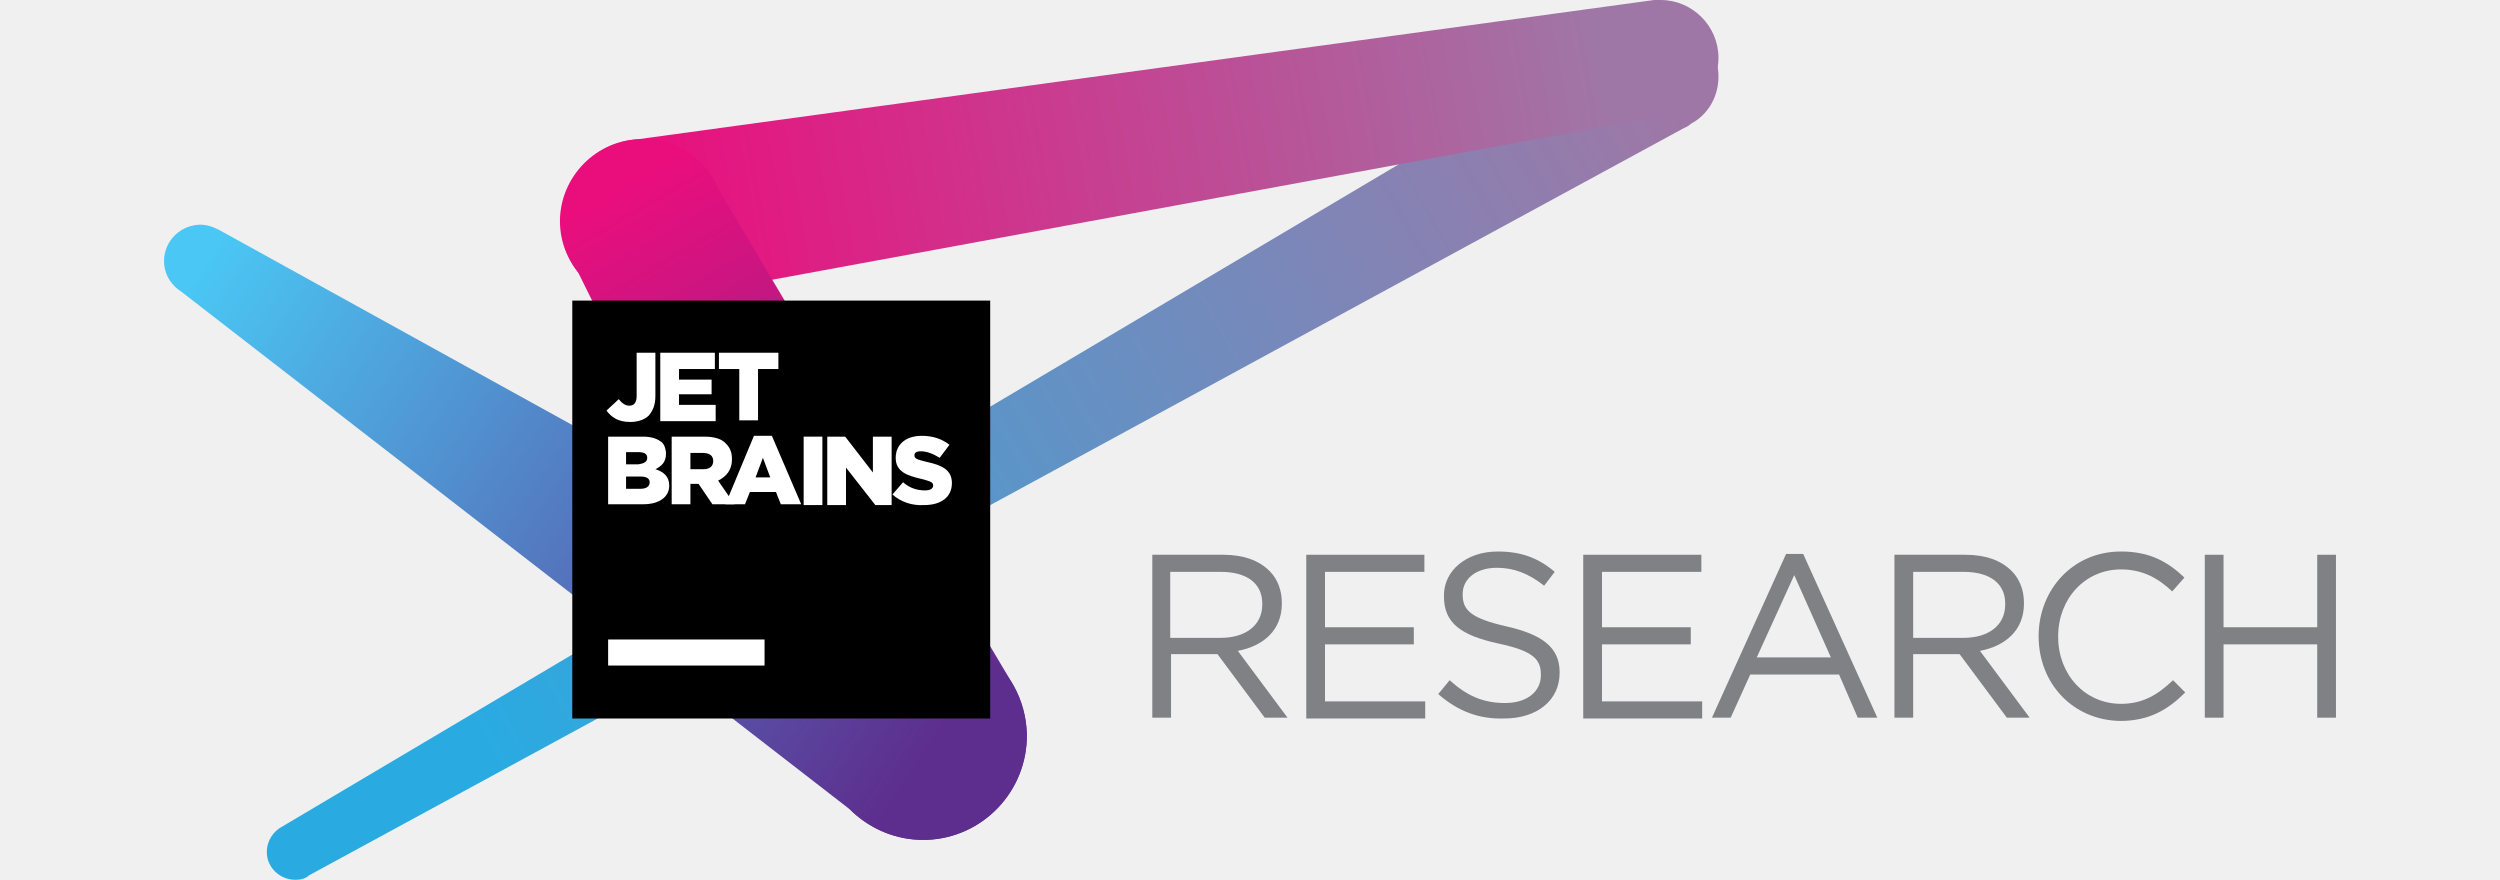
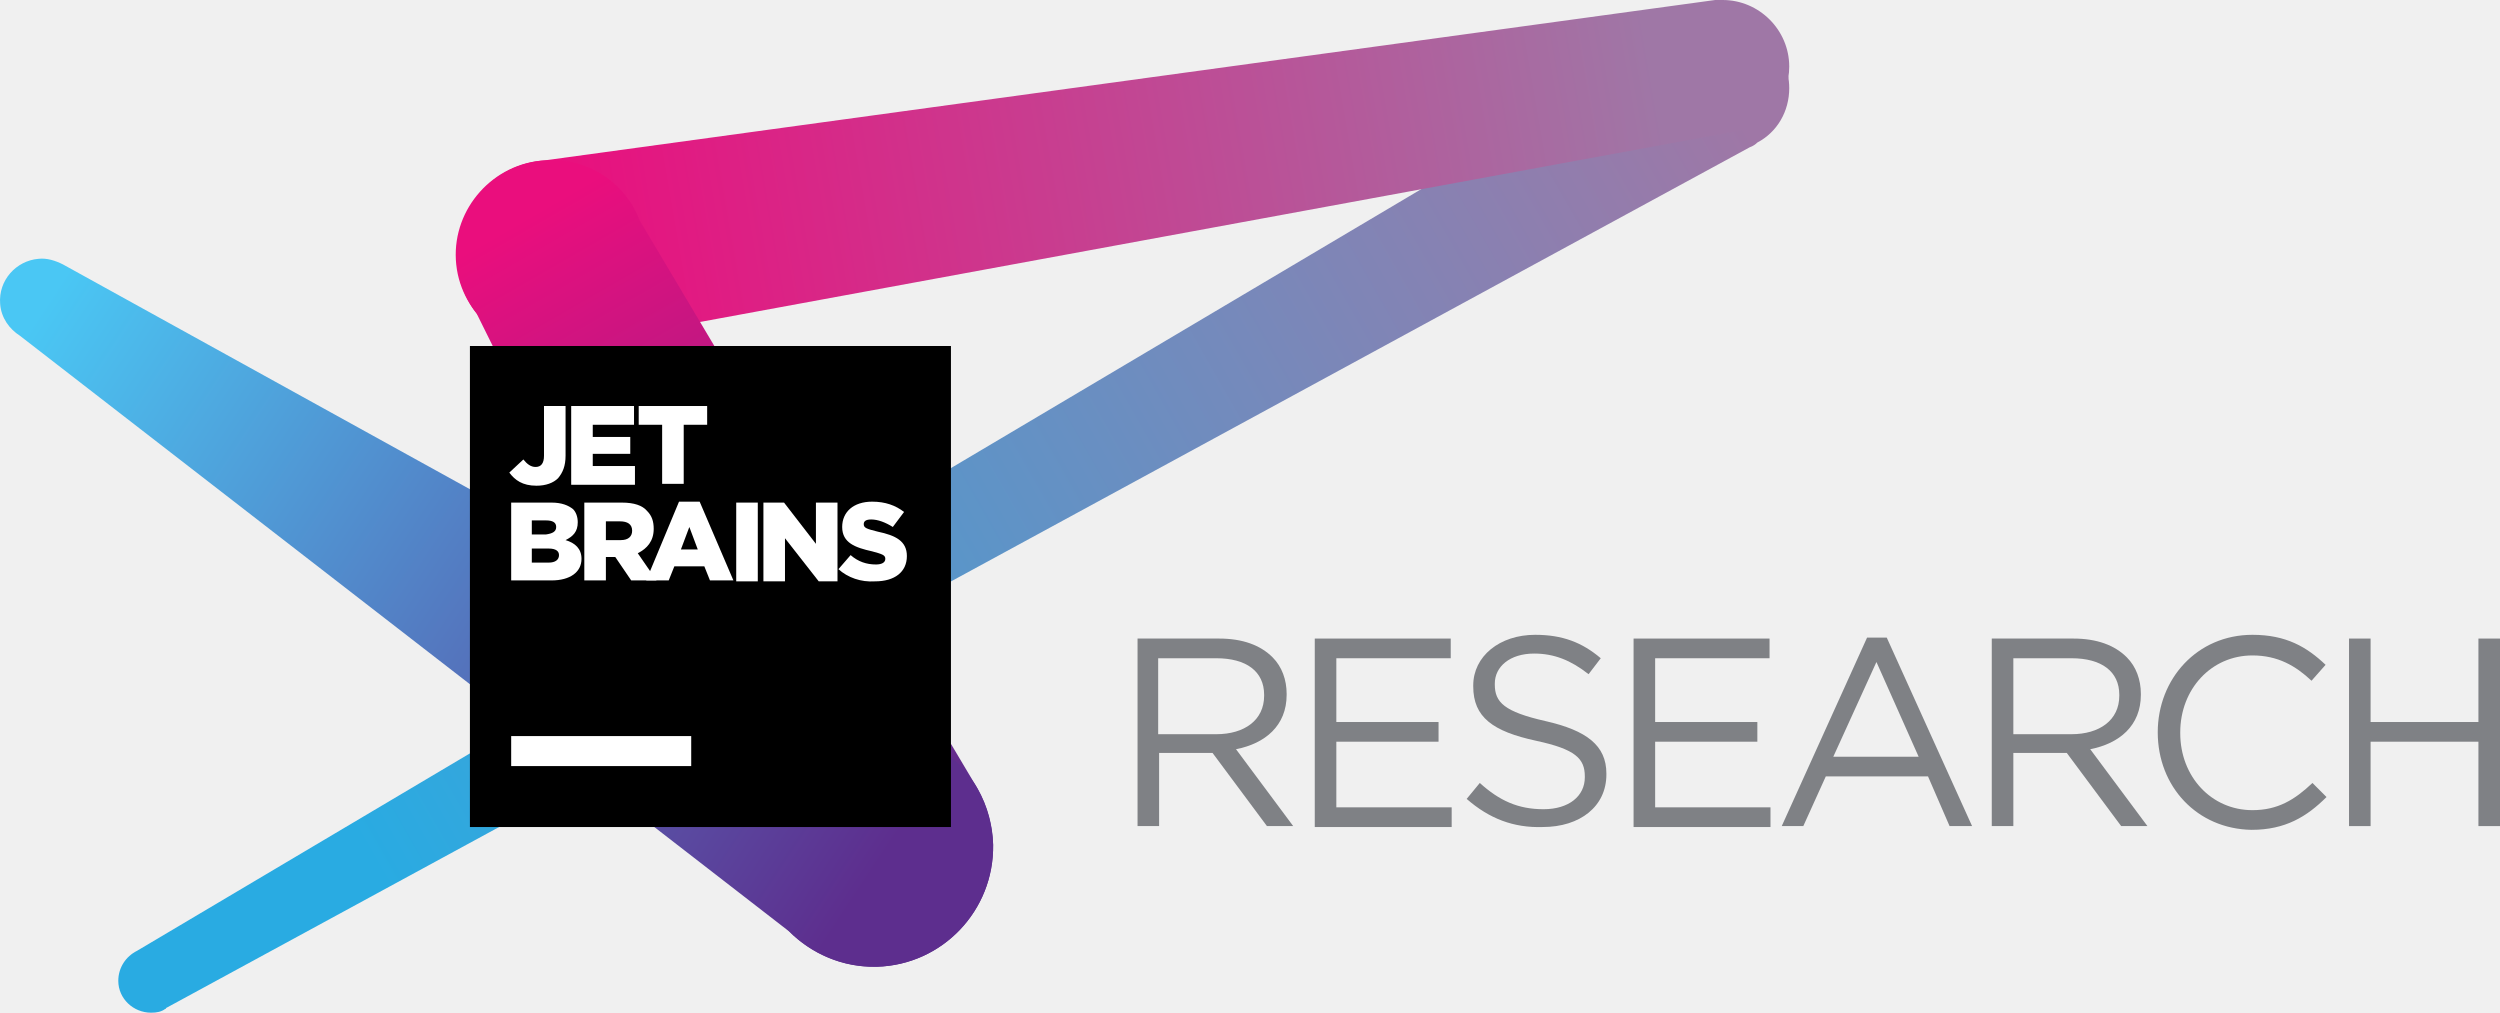
- <svg xmlns="http://www.w3.org/2000/svg" width="75.245mm" height="26.48mm" viewBox="0 0 266.614 108" id="svg2" version="1.1">
+ <svg xmlns="http://www.w3.org/2000/svg" width="75.245mm" height="30.48mm" viewBox="0 0 266.614 108" id="svg2" version="1.1">
  <defs id="defs4" />
  <g id="layer1" transform="translate(-235.2642,-535.5051)">
    <g id="g3553" transform="translate(97.47861,500.7051)">
      <g id="g3466">
        <g id="g3468">
          <path id="path3470" d="m 259.2,102.9 8.6,0 c 2.5,0 4.4,0.7 5.7,2 1,1 1.5,2.4 1.5,3.9 l 0,0.1 c 0,3.3 -2.3,5.2 -5.4,5.8 l 6.1,8.2 -2.8,0 -5.8,-7.8 -5.7,0 0,7.8 -2.3,0 0,-20 z m 8.3,10.2 c 3,0 5.1,-1.5 5.1,-4.1 l 0,-0.1 c 0,-2.5 -1.9,-3.9 -5.1,-3.9 l -6.2,0 0,8.1 6.2,0 z" class="st0" style="fill:#7f8185" />
          <path id="path3472" d="m 278.1,102.9 14.4,0 0,2.1 -12.2,0 0,6.8 10.9,0 0,2.1 -10.9,0 0,7 12.3,0 0,2.1 -14.6,0 0,-20.1 z" class="st0" style="fill:#7f8185" />
          <path id="path3474" d="m 294.2,120 1.4,-1.7 c 2.1,1.9 4.1,2.8 6.8,2.8 2.7,0 4.4,-1.4 4.4,-3.4 l 0,-0.1 c 0,-1.9 -1,-2.9 -5.2,-3.8 -4.6,-1 -6.7,-2.5 -6.7,-5.8 l 0,-0.1 c 0,-3.1 2.8,-5.4 6.6,-5.4 2.9,0 5,0.8 7,2.5 l -1.3,1.7 c -1.9,-1.5 -3.7,-2.2 -5.8,-2.2 -2.6,0 -4.2,1.4 -4.2,3.2 l 0,0.1 c 0,1.9 1,2.9 5.4,3.9 4.4,1 6.5,2.6 6.5,5.6 l 0,0.1 c 0,3.4 -2.8,5.6 -6.8,5.6 -3.1,0.1 -5.7,-0.9 -8.1,-3 z" class="st0" style="fill:#7f8185" />
          <path id="path3476" d="m 312.1,102.9 14.4,0 0,2.1 -12.2,0 0,6.8 10.9,0 0,2.1 -10.9,0 0,7 12.3,0 0,2.1 -14.6,0 0,-20.1 z" class="st0" style="fill:#7f8185" />
          <path id="path3478" d="m 336.9,102.8 2.1,0 9.1,20.1 -2.4,0 -2.3,-5.3 -10.9,0 -2.4,5.3 -2.3,0 9.1,-20.1 z m 5.5,12.7 -4.5,-10.1 -4.6,10.1 9.1,0 z" class="st0" style="fill:#7f8185" />
          <path id="path3480" d="m 350.3,102.9 8.6,0 c 2.5,0 4.4,0.7 5.7,2 1,1 1.5,2.4 1.5,3.9 l 0,0.1 c 0,3.3 -2.3,5.2 -5.4,5.8 l 6.1,8.2 -2.8,0 -5.8,-7.8 -5.7,0 0,7.8 -2.3,0 0,-20 z m 8.4,10.2 c 3,0 5.1,-1.5 5.1,-4.1 l 0,-0.1 c 0,-2.5 -1.9,-3.9 -5.1,-3.9 l -6.2,0 0,8.1 6.2,0 z" class="st0" style="fill:#7f8185" />
          <path id="path3482" d="m 367.9,112.9 0,0 c 0,-5.7 4.2,-10.4 10.1,-10.4 3.6,0 5.8,1.3 7.8,3.2 l -1.5,1.7 c -1.7,-1.6 -3.6,-2.7 -6.3,-2.7 -4.4,0 -7.7,3.6 -7.7,8.2 l 0,0.1 c 0,4.6 3.3,8.2 7.7,8.2 2.7,0 4.5,-1.1 6.4,-2.9 l 1.5,1.5 c -2.1,2.1 -4.4,3.5 -8,3.5 -5.8,-0.1 -10,-4.6 -10,-10.4 z" class="st0" style="fill:#7f8185" />
          <path id="path3484" d="m 388.3,102.9 2.3,0 0,8.9 11.5,0 0,-8.9 2.3,0 0,20 -2.3,0 0,-9 -11.5,0 0,9 -2.3,0 0,-20 z" class="st0" style="fill:#7f8185" />
        </g>
      </g>
      <g id="g3486">
        <g id="g3488">
          <linearGradient y2="44.095" x2="321.741" y1="126.429" x1="177.185" gradientUnits="userSpaceOnUse" id="SVGID_1_">
            <stop id="stop3491" style="stop-color:#29ABE2" offset="0" />
            <stop id="stop3493" style="stop-color:#9F77A6" offset="1" />
          </linearGradient>
          <path id="path3495" d="m 328.6,44.2 c 0,-3.9 -3.2,-7.1 -7.1,-7.1 -1.4,0 -2.6,0.4 -3.7,1 l 0,0 -165.4,98.1 0,0 c -1.2,0.6 -2,1.8 -2,3.2 0,1.9 1.6,3.4 3.5,3.4 0.6,0 1.1,-0.1 1.5,-0.4 l 0,0 0,0 c 0,0 0.1,0 0.1,-0.1 L 324.4,50.5 c 0.3,-0.1 0.6,-0.3 0.8,-0.5 l 0,0 0,0 c 2.1,-1.1 3.4,-3.3 3.4,-5.8 z" class="st1" style="fill:url(#SVGID_1_)" />
          <linearGradient y2="41.634" x2="314.049" y1="61.826" x1="197.138" gradientUnits="userSpaceOnUse" id="SVGID_2_">
            <stop id="stop3498" style="stop-color:#EA0E7D" offset="0" />
            <stop id="stop3500" style="stop-color:#9F77A6" offset="1" />
          </linearGradient>
          <path id="path3502" d="m 328.6,41.9 c 0,-3.9 -3.2,-7.1 -7.1,-7.1 -0.3,0 -0.5,0 -0.8,0 l 0,0 -124.8,17.1 c -5.5,0.3 -9.8,5.1 -9.5,10.6 0.3,5.5 5.1,9.8 10.6,9.5 0.9,-0.1 1.7,-0.2 2.6,-0.5 L 322.4,48.9 c 0.3,0 0.5,-0.1 0.8,-0.1 l 0,0 0,0 c 3.1,-0.8 5.4,-3.6 5.4,-6.9 z" class="st2" style="fill:url(#SVGID_2_)" />
          <linearGradient y2="125.07" x2="230.921" y1="58.727" x1="192.674" gradientUnits="userSpaceOnUse" id="SVGID_3_">
            <stop id="stop3505" style="stop-color:#EA0E7D" offset="0" />
            <stop id="stop3507" style="stop-color:#5D2E8E" offset="1" />
          </linearGradient>
          <path id="path3509" d="m 243.7,124.9 c -0.1,-2.6 -0.9,-4.9 -2.2,-6.9 L 206,58.3 l 0,0 c -1.5,-4 -5.5,-6.7 -10,-6.4 -5.5,0.3 -9.8,5.1 -9.5,10.6 0,0.8 0.2,1.6 0.4,2.4 l 0,0 0,0 c 0.4,1.2 0.9,2.3 1.7,3.3 l 30.6,61.8 c 0.3,0.8 0.7,1.5 1.2,2.2 l 0,0 0,0 c 2.3,3.5 6.4,5.8 10.9,5.7 7,-0.2 12.5,-6 12.4,-13 z" class="st3" style="fill:url(#SVGID_3_)" />
          <linearGradient y2="125.929" x2="232.128" y1="66.954" x1="142.76" gradientUnits="userSpaceOnUse" id="SVGID_4_">
            <stop id="stop3512" style="stop-color:#4AC7F4" offset="0" />
            <stop id="stop3514" style="stop-color:#5D2E8E" offset="1" />
          </linearGradient>
          <path id="path3516" d="m 243.7,124.9 c -0.1,-4.3 -2.3,-8 -5.6,-10.2 l 0,0 0,0 c -0.6,-0.4 -1.3,-0.8 -2,-1.1 L 144.5,63 l 0,0 c -0.8,-0.4 -1.7,-0.7 -2.6,-0.6 -2.4,0.2 -4.3,2.3 -4.1,4.8 0.1,1.5 1,2.7 2.1,3.4 l 82,63.5 c 2.4,2.4 5.7,3.9 9.4,3.8 7,-0.2 12.5,-6 12.4,-13 z" class="st4" style="fill:url(#SVGID_4_)" />
        </g>
        <g id="g3518">
          <rect id="rect3520" height="51.3" width="51.3" y="71.7" x="187.9" />
          <g id="g3522">
            <rect id="rect3524" height="3.2" width="19.2" class="st5" y="113.3" x="192.3" style="fill:#ffffff" />
            <g id="g3526">
              <path id="path3528" d="m 192.1,85.2 1.5,-1.4 c 0.4,0.5 0.8,0.8 1.3,0.8 0.6,0 0.9,-0.4 0.9,-1.2 l 0,-5.3 2.3,0 0,5.3 c 0,1.1 -0.3,1.8 -0.8,2.4 -0.5,0.5 -1.3,0.8 -2.3,0.8 -1.5,0 -2.3,-0.6 -2.9,-1.4 z" class="st5" style="fill:#ffffff" />
              <path id="path3530" d="m 198.7,78.1 6.7,0 0,2 -4.4,0 0,1.3 4,0 0,1.8 -4,0 0,1.3 4.5,0 0,2 -6.8,0 0,-8.4 z" class="st5" style="fill:#ffffff" />
              <path id="path3532" d="m 208.4,80.1 -2.5,0 0,-2 7.3,0 0,2 -2.5,0 0,6.3 -2.3,0 0,-6.3 z" class="st5" style="fill:#ffffff" />
              <path id="path3534" d="m 192.3,88.4 4.3,0 c 1.1,0 1.8,0.3 2.3,0.7 0.3,0.3 0.5,0.8 0.5,1.4 l 0,0 c 0,1 -0.5,1.5 -1.3,1.9 1,0.3 1.7,0.9 1.7,2 l 0,0 c 0,1.4 -1.2,2.3 -3.2,2.3 l -4.3,0 0,-8.3 z m 4.8,2.6 c 0,-0.5 -0.4,-0.7 -1.1,-0.7 l -1.5,0 0,1.5 1.5,0 c 0.7,-0.1 1.1,-0.3 1.1,-0.8 l 0,0 z m -0.8,2.3 -1.8,0 0,1.5 1.8,0 c 0.7,0 1.1,-0.3 1.1,-0.8 l 0,0 c 0,-0.4 -0.3,-0.7 -1.1,-0.7 z" class="st5" style="fill:#ffffff" />
              <path id="path3536" d="m 200.1,88.4 4,0 c 1.3,0 2.2,0.3 2.7,0.9 0.5,0.5 0.7,1.1 0.7,1.9 l 0,0 c 0,1.3 -0.7,2.1 -1.7,2.6 l 2,2.9 -2.7,0 -1.7,-2.5 -1,0 0,2.5 -2.3,0 0,-8.3 z m 3.9,4 c 0.8,0 1.2,-0.4 1.2,-1 l 0,0 c 0,-0.7 -0.5,-1 -1.3,-1 l -1.5,0 0,2 1.6,0 z" class="st5" style="fill:#ffffff" />
              <path id="path3538" d="m 210.2,88.3 2.2,0 3.6,8.4 -2.5,0 -0.6,-1.5 -3.2,0 -0.6,1.5 -2.4,0 3.5,-8.4 z m 2,5.1 -0.9,-2.4 -0.9,2.4 1.8,0 z" class="st5" style="fill:#ffffff" />
              <path id="path3540" d="m 216.3,88.4 2.3,0 0,8.4 -2.3,0 0,-8.4 z" class="st5" style="fill:#ffffff" />
              <path id="path3542" d="m 219.2,88.4 2.2,0 3.4,4.4 0,-4.4 2.3,0 0,8.4 -2,0 -3.6,-4.6 0,4.6 -2.3,0 0,-8.4 z" class="st5" style="fill:#ffffff" />
              <path id="path3544" d="m 227.2,95.5 1.3,-1.5 c 0.8,0.7 1.7,1 2.7,1 0.6,0 1,-0.2 1,-0.6 l 0,0 c 0,-0.4 -0.3,-0.5 -1.4,-0.8 -1.8,-0.4 -3.2,-0.9 -3.2,-2.6 l 0,0 c 0,-1.6 1.2,-2.7 3.2,-2.7 1.4,0 2.5,0.4 3.4,1.1 L 233,91 c -0.8,-0.5 -1.6,-0.8 -2.3,-0.8 -0.6,0 -0.8,0.2 -0.8,0.5 l 0,0 c 0,0.4 0.3,0.5 1.5,0.8 1.9,0.4 3.1,1 3.1,2.6 l 0,0 c 0,1.7 -1.3,2.7 -3.4,2.7 -1.5,0.1 -2.9,-0.4 -3.9,-1.3 z" class="st5" style="fill:#ffffff" />
            </g>
          </g>
        </g>
      </g>
    </g>
  </g>
  <style id="style3464" type="text/css">
	.st0{fill:#7F8185;}
	.st1{fill:url(#SVGID_1_);}
	.st2{fill:url(#SVGID_2_);}
	.st3{fill:url(#SVGID_3_);}
	.st4{fill:url(#SVGID_4_);}
	.st5{fill:#FFFFFF;}
</style>
</svg>
